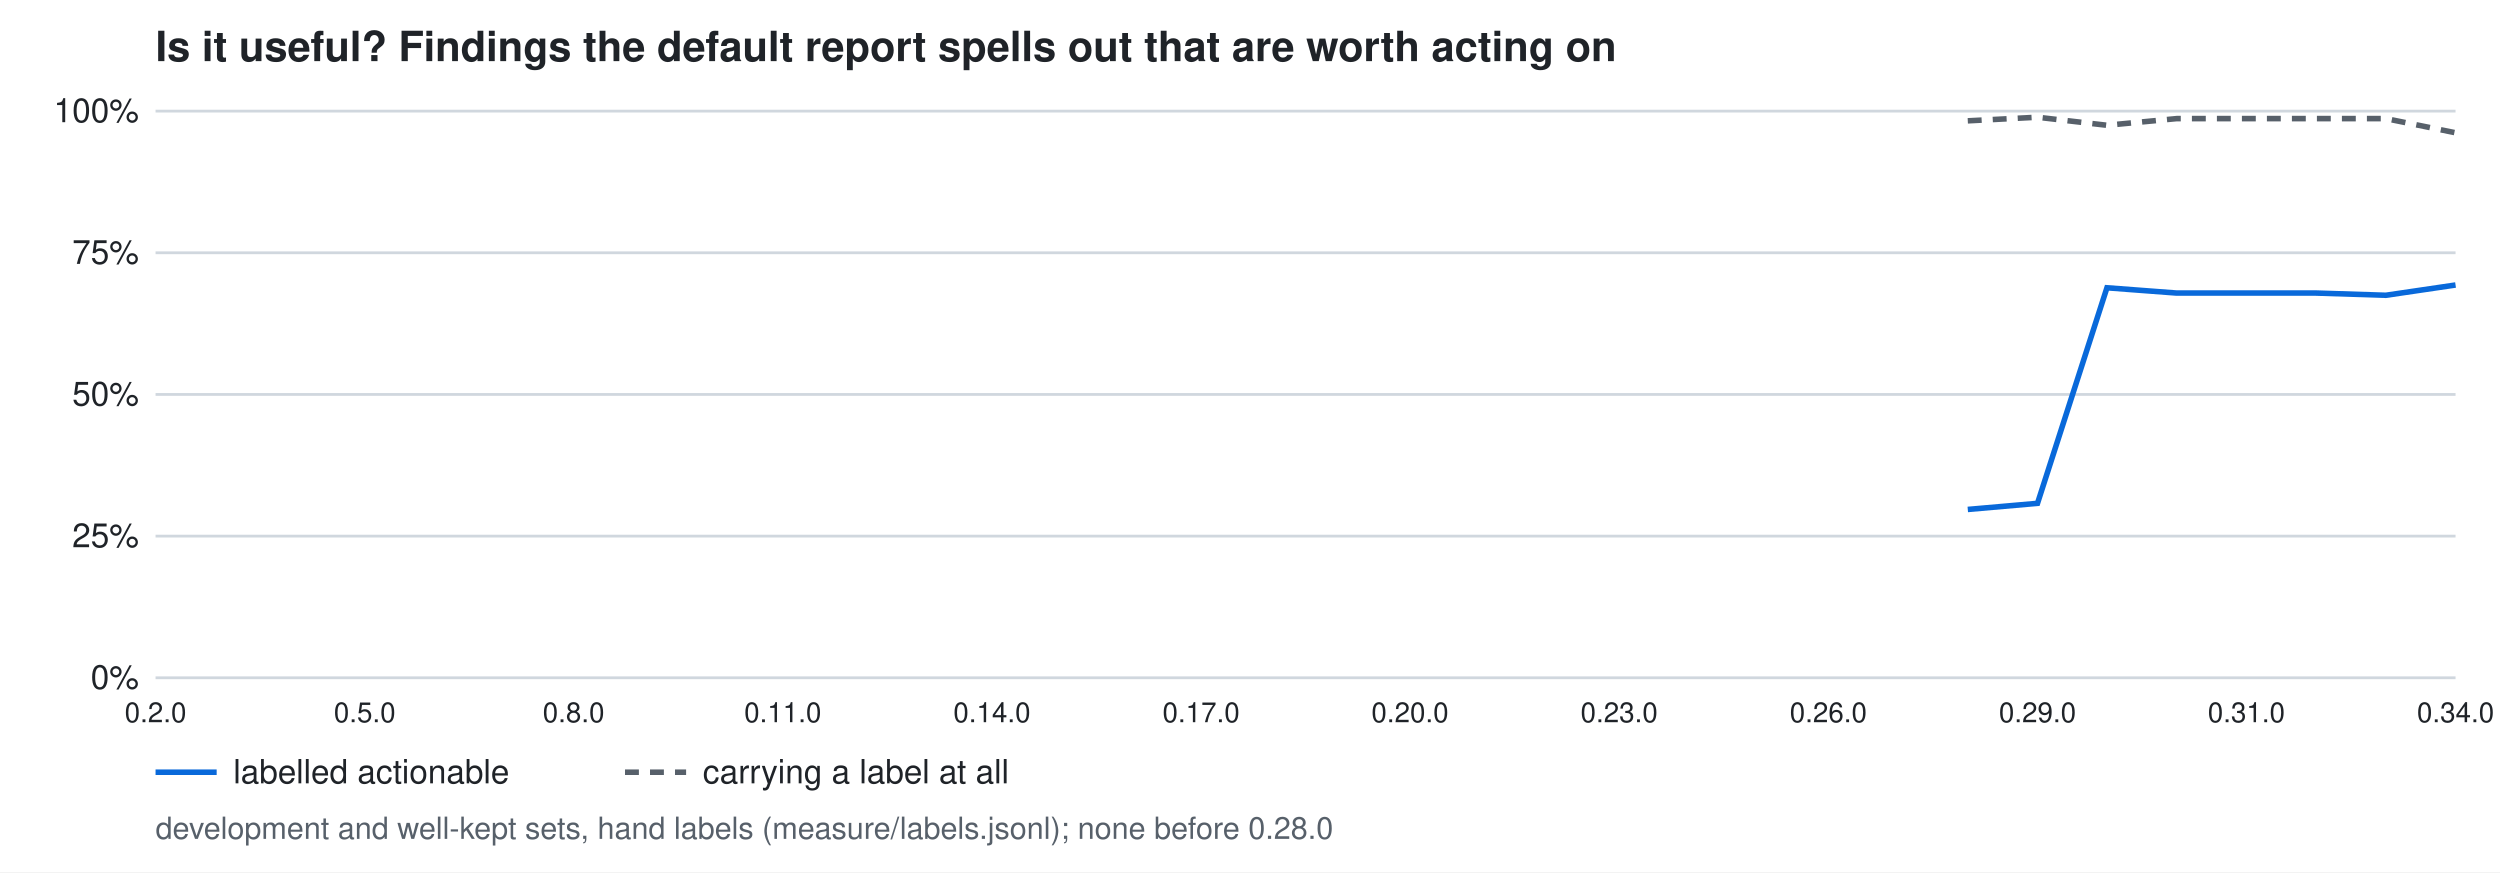
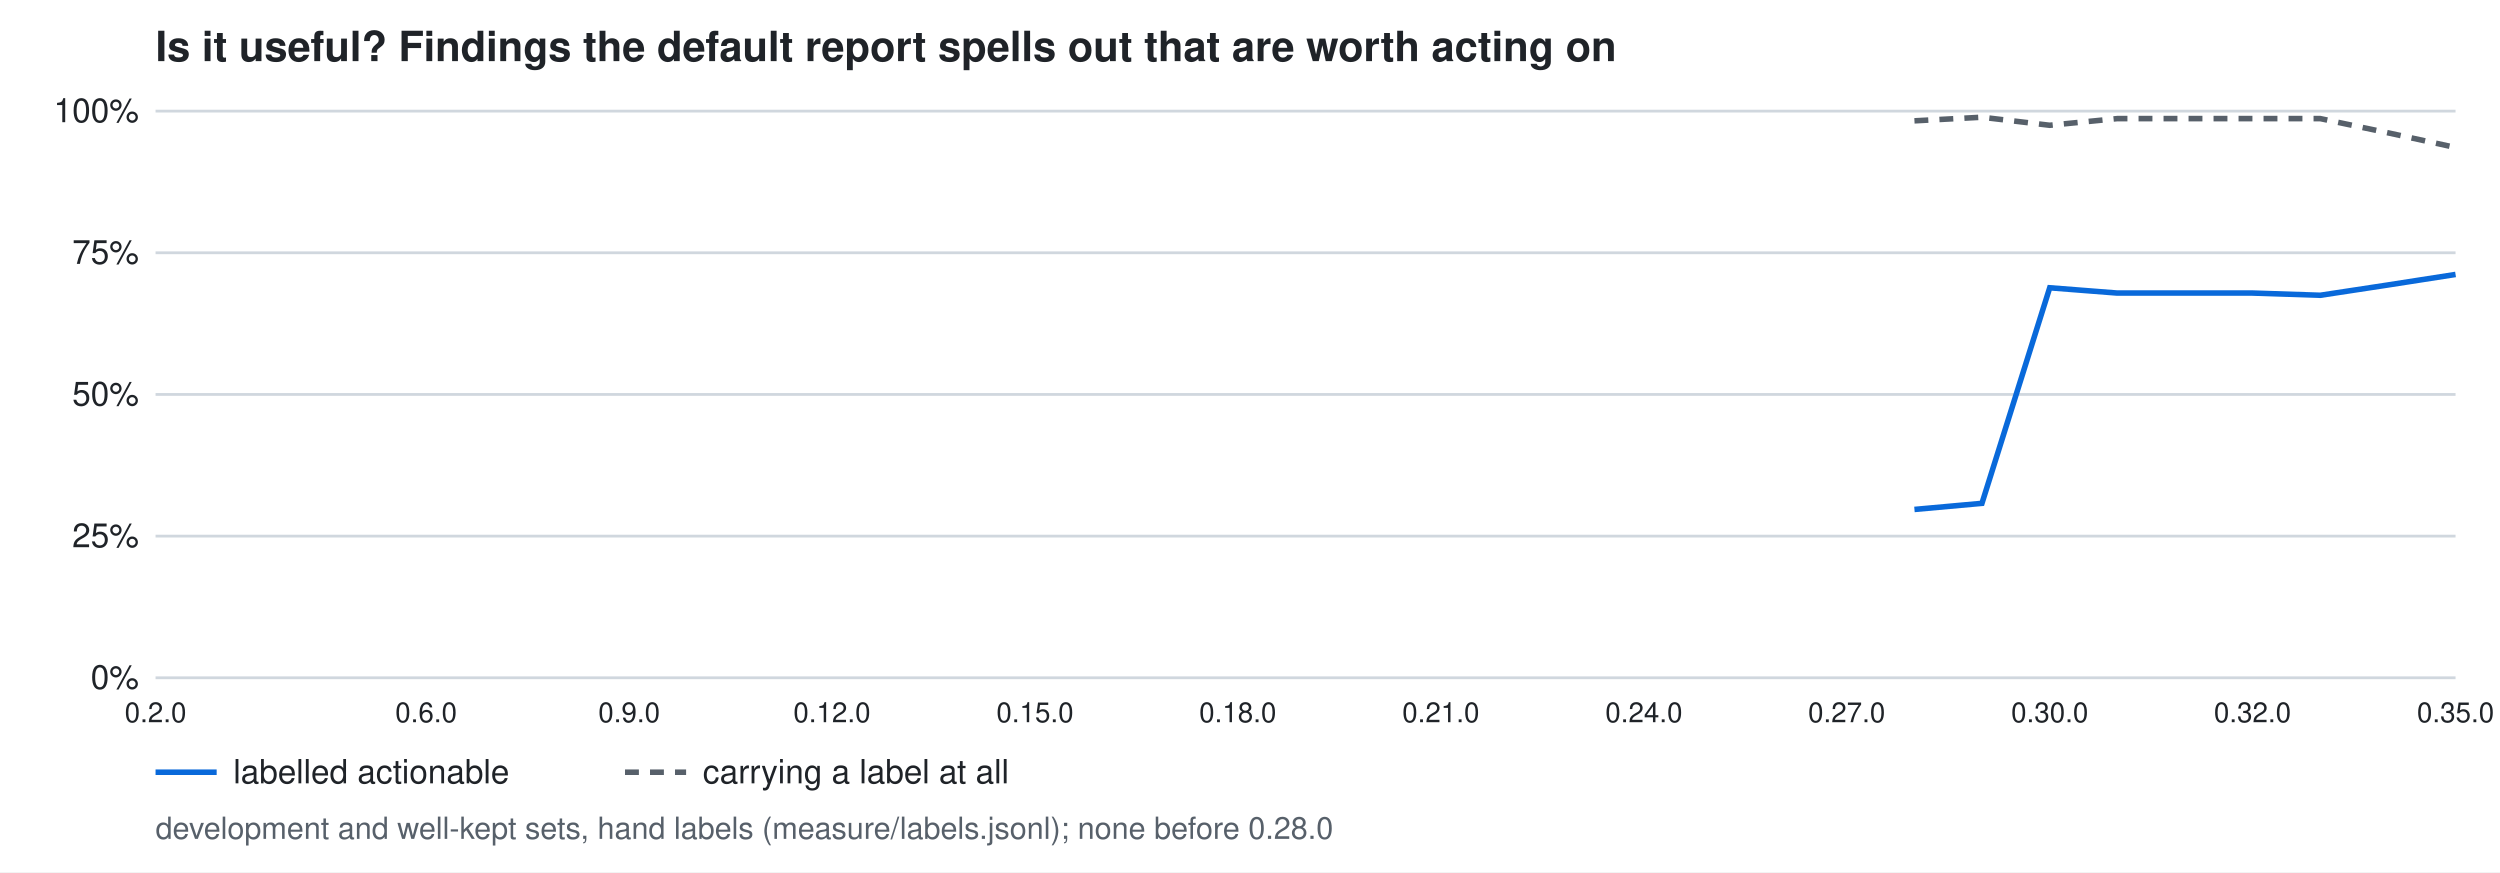
<svg xmlns="http://www.w3.org/2000/svg" width="900" height="314" viewBox="0 0 900 314" font-family="-apple-system,Segoe UI,Helvetica,Arial,sans-serif" font-size="12">
  <rect width="900" height="314" fill="#ffffff" />
  <text x="56" y="22" font-size="15" font-weight="600" fill="#1f2328">Is it useful? Findings the default report spells out that are worth acting on</text>
  <line x1="56" y1="244.0" x2="884" y2="244.0" stroke="#d0d7de" stroke-width="1" />
  <text x="50" y="248.0" text-anchor="end" fill="#1f2328">0%</text>
  <line x1="56" y1="193.0" x2="884" y2="193.0" stroke="#d0d7de" stroke-width="1" />
  <text x="50" y="197.0" text-anchor="end" fill="#1f2328">25%</text>
  <line x1="56" y1="142.0" x2="884" y2="142.0" stroke="#d0d7de" stroke-width="1" />
  <text x="50" y="146.0" text-anchor="end" fill="#1f2328">50%</text>
  <line x1="56" y1="91.0" x2="884" y2="91.0" stroke="#d0d7de" stroke-width="1" />
  <text x="50" y="95.0" text-anchor="end" fill="#1f2328">75%</text>
  <line x1="56" y1="40.0" x2="884" y2="40.0" stroke="#d0d7de" stroke-width="1" />
  <text x="50" y="44.0" text-anchor="end" fill="#1f2328">100%</text>
  <text x="56.0" y="260" text-anchor="middle" fill="#1f2328" font-size="10">0.2.0</text>
-   <text x="131.3" y="260" text-anchor="middle" fill="#1f2328" font-size="10">0.5.0</text>
-   <text x="206.5" y="260" text-anchor="middle" fill="#1f2328" font-size="10">0.8.0</text>
-   <text x="281.8" y="260" text-anchor="middle" fill="#1f2328" font-size="10">0.11.0</text>
-   <text x="357.1" y="260" text-anchor="middle" fill="#1f2328" font-size="10">0.14.0</text>
-   <text x="432.4" y="260" text-anchor="middle" fill="#1f2328" font-size="10">0.17.0</text>
-   <text x="507.6" y="260" text-anchor="middle" fill="#1f2328" font-size="10">0.20.0</text>
-   <text x="582.9" y="260" text-anchor="middle" fill="#1f2328" font-size="10">0.23.0</text>
-   <text x="658.2" y="260" text-anchor="middle" fill="#1f2328" font-size="10">0.26.0</text>
-   <text x="733.5" y="260" text-anchor="middle" fill="#1f2328" font-size="10">0.29.0</text>
-   <text x="808.7" y="260" text-anchor="middle" fill="#1f2328" font-size="10">0.31.0</text>
-   <text x="884.0" y="260" text-anchor="middle" fill="#1f2328" font-size="10">0.34.0</text>
-   <polyline points="708.4,183.4 733.5,181.2 758.5,103.6 783.6,105.5 808.7,105.5 833.8,105.5 858.9,106.3 884.0,102.6" fill="none" stroke="#0969da" stroke-width="2" />
-   <polyline points="708.4,43.5 733.5,42.2 758.5,45.1 783.6,42.7 808.7,42.7 833.8,42.7 858.9,42.7 884.0,47.8" fill="none" stroke="#57606a" stroke-width="2" stroke-dasharray="5 4" />
+   <text x="153.4" y="260" text-anchor="middle" fill="#1f2328" font-size="10">0.6.0</text>
+   <text x="226.5" y="260" text-anchor="middle" fill="#1f2328" font-size="10">0.9.0</text>
+   <text x="299.5" y="260" text-anchor="middle" fill="#1f2328" font-size="10">0.12.0</text>
+   <text x="372.6" y="260" text-anchor="middle" fill="#1f2328" font-size="10">0.15.0</text>
+   <text x="445.6" y="260" text-anchor="middle" fill="#1f2328" font-size="10">0.18.0</text>
+   <text x="518.7" y="260" text-anchor="middle" fill="#1f2328" font-size="10">0.21.0</text>
+   <text x="591.8" y="260" text-anchor="middle" fill="#1f2328" font-size="10">0.24.0</text>
+   <text x="664.8" y="260" text-anchor="middle" fill="#1f2328" font-size="10">0.27.0</text>
+   <text x="737.9" y="260" text-anchor="middle" fill="#1f2328" font-size="10">0.30.0</text>
+   <text x="810.9" y="260" text-anchor="middle" fill="#1f2328" font-size="10">0.32.0</text>
+   <text x="884.0" y="260" text-anchor="middle" fill="#1f2328" font-size="10">0.35.0</text>
+   <polyline points="689.2,183.4 713.5,181.2 737.9,103.6 762.2,105.5 786.6,105.5 810.9,105.5 835.3,106.3 859.6,102.6 884.0,98.8" fill="none" stroke="#0969da" stroke-width="2" />
+   <polyline points="689.2,43.5 713.5,42.2 737.9,45.1 762.2,42.7 786.6,42.7 810.9,42.7 835.3,42.7 859.6,47.8 884.0,53.1" fill="none" stroke="#57606a" stroke-width="2" stroke-dasharray="5 4" />
  <line x1="56" y1="278" x2="78" y2="278" stroke="#0969da" stroke-width="2" />
  <text x="84" y="282" fill="#1f2328">labelled actionable</text>
  <line x1="225" y1="278" x2="247" y2="278" stroke="#57606a" stroke-width="2" stroke-dasharray="5 4" />
  <text x="253" y="282" fill="#1f2328">carrying a label at all</text>
  <text x="56" y="302" fill="#57606a" font-size="11">development and well-kept sets, hand labels (measure/labels.jsonl); none before 0.28.0</text>
</svg>
